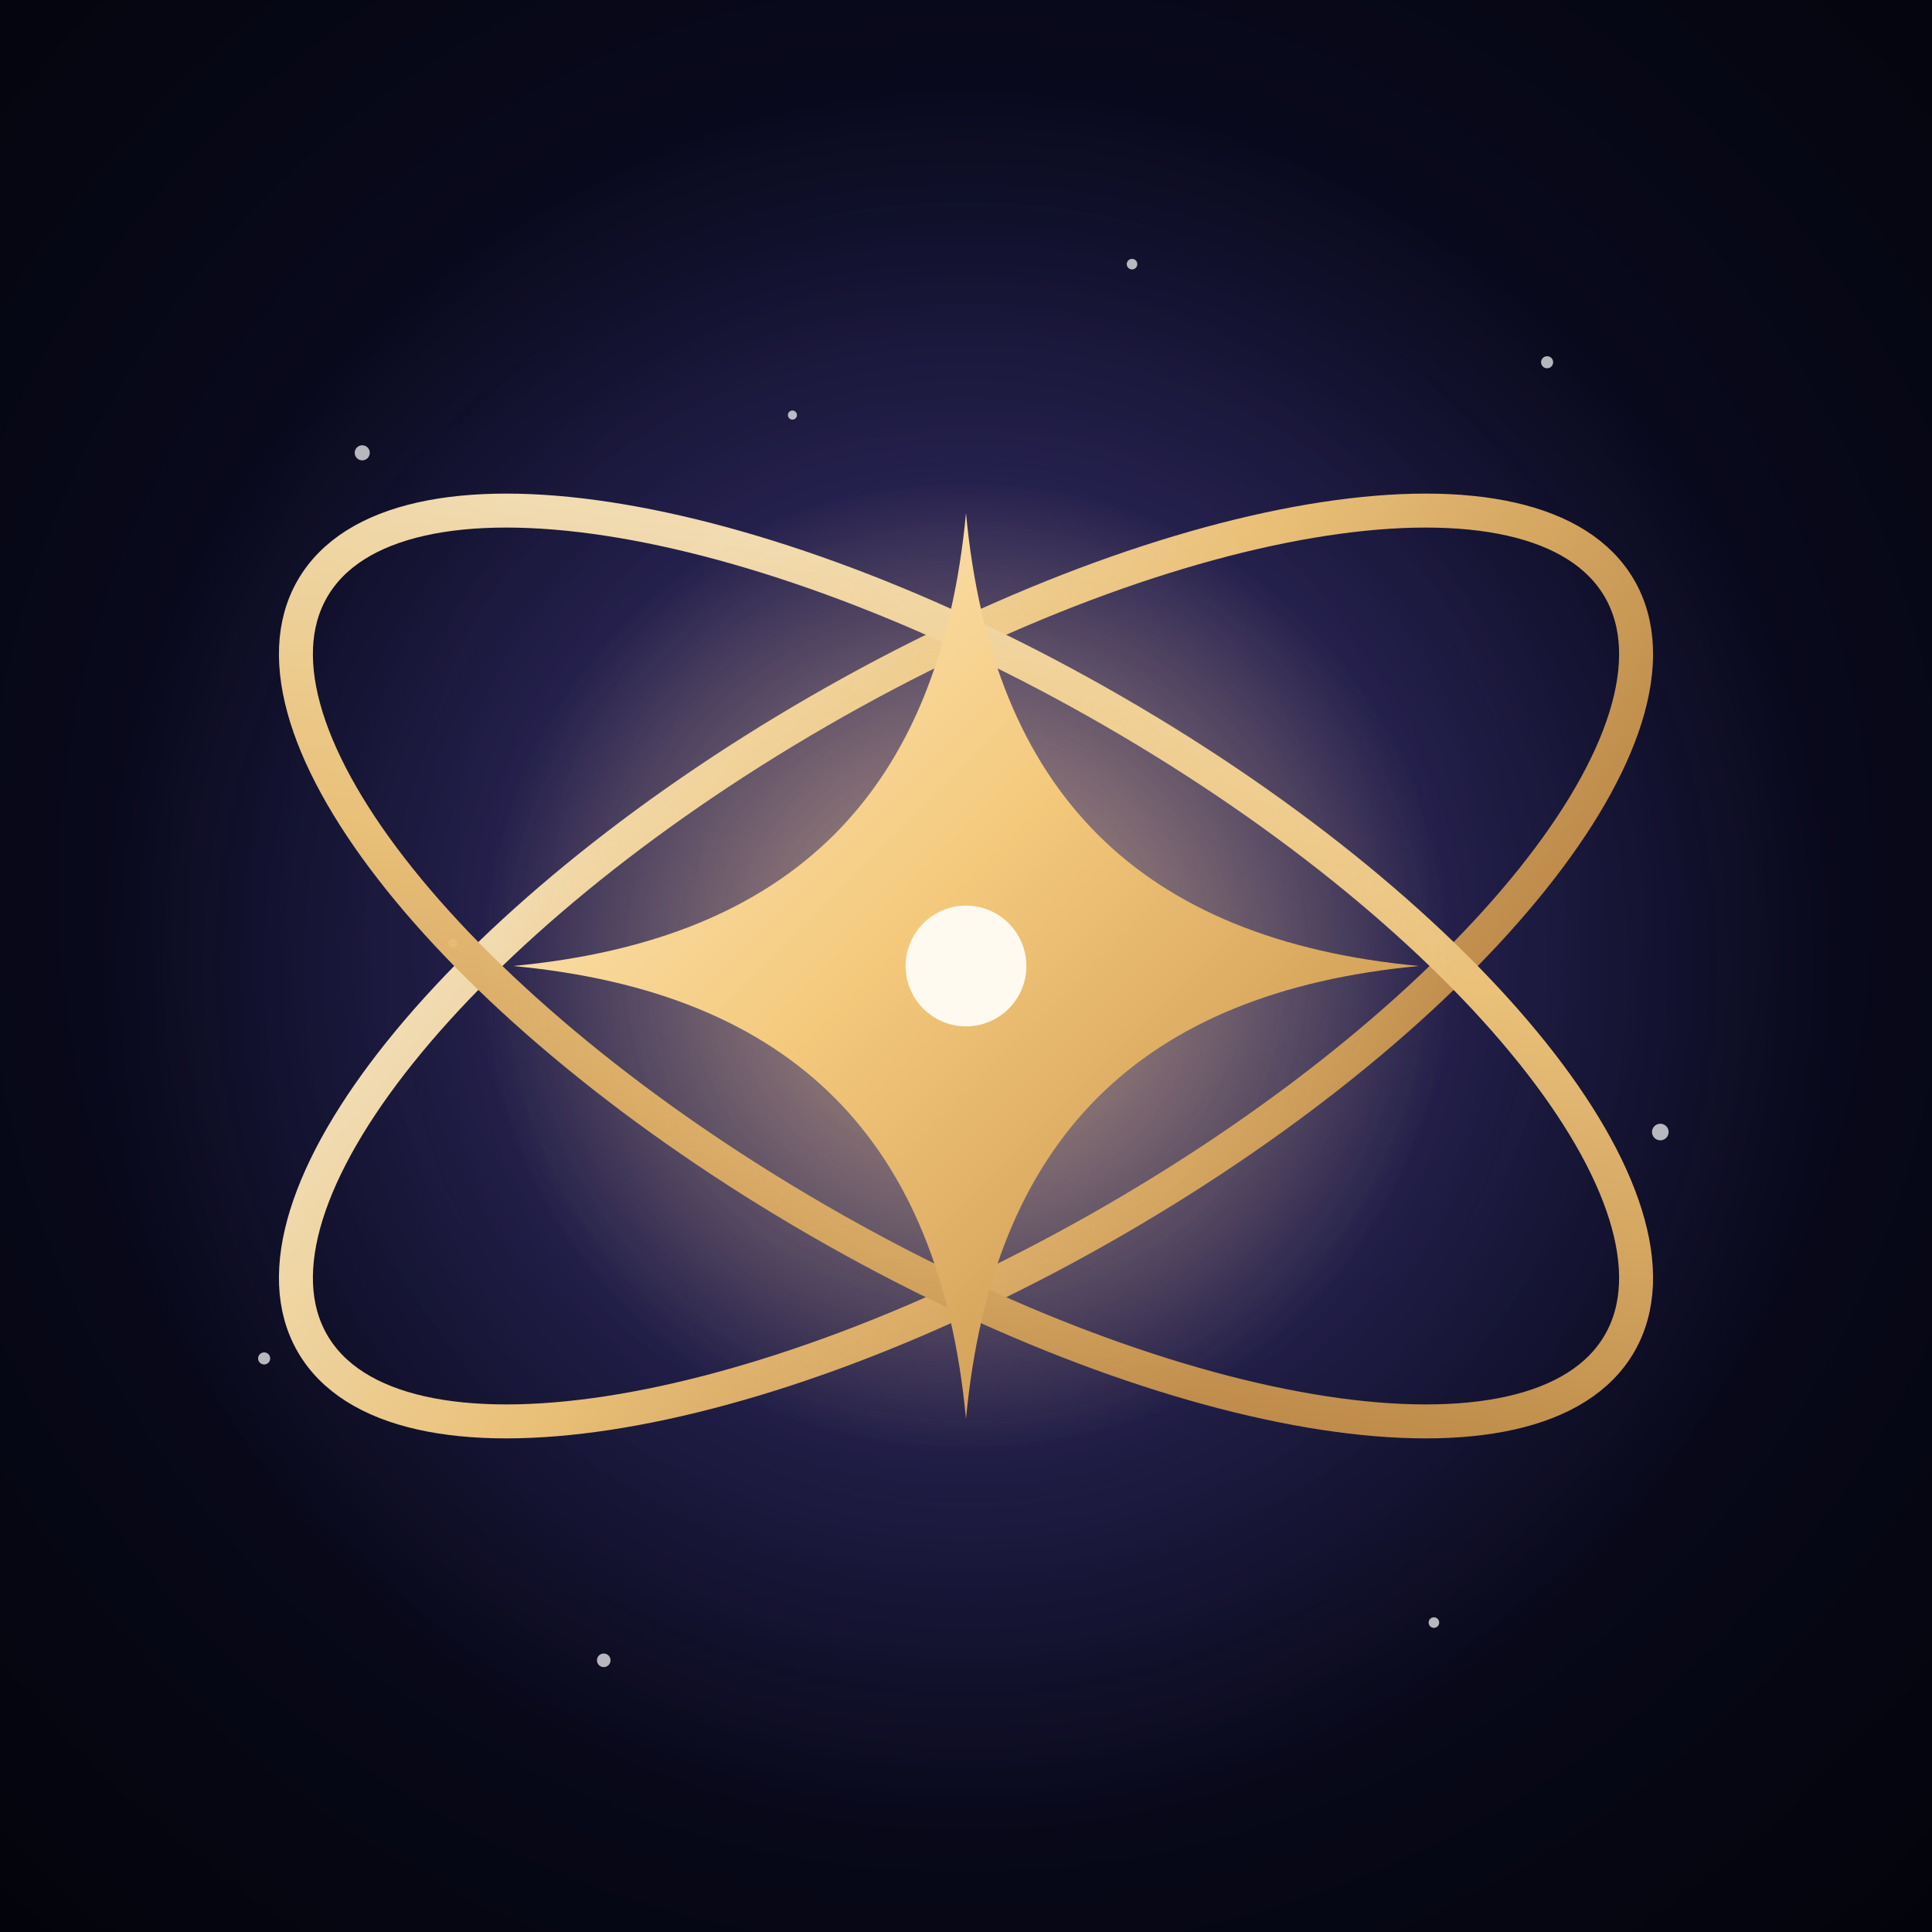
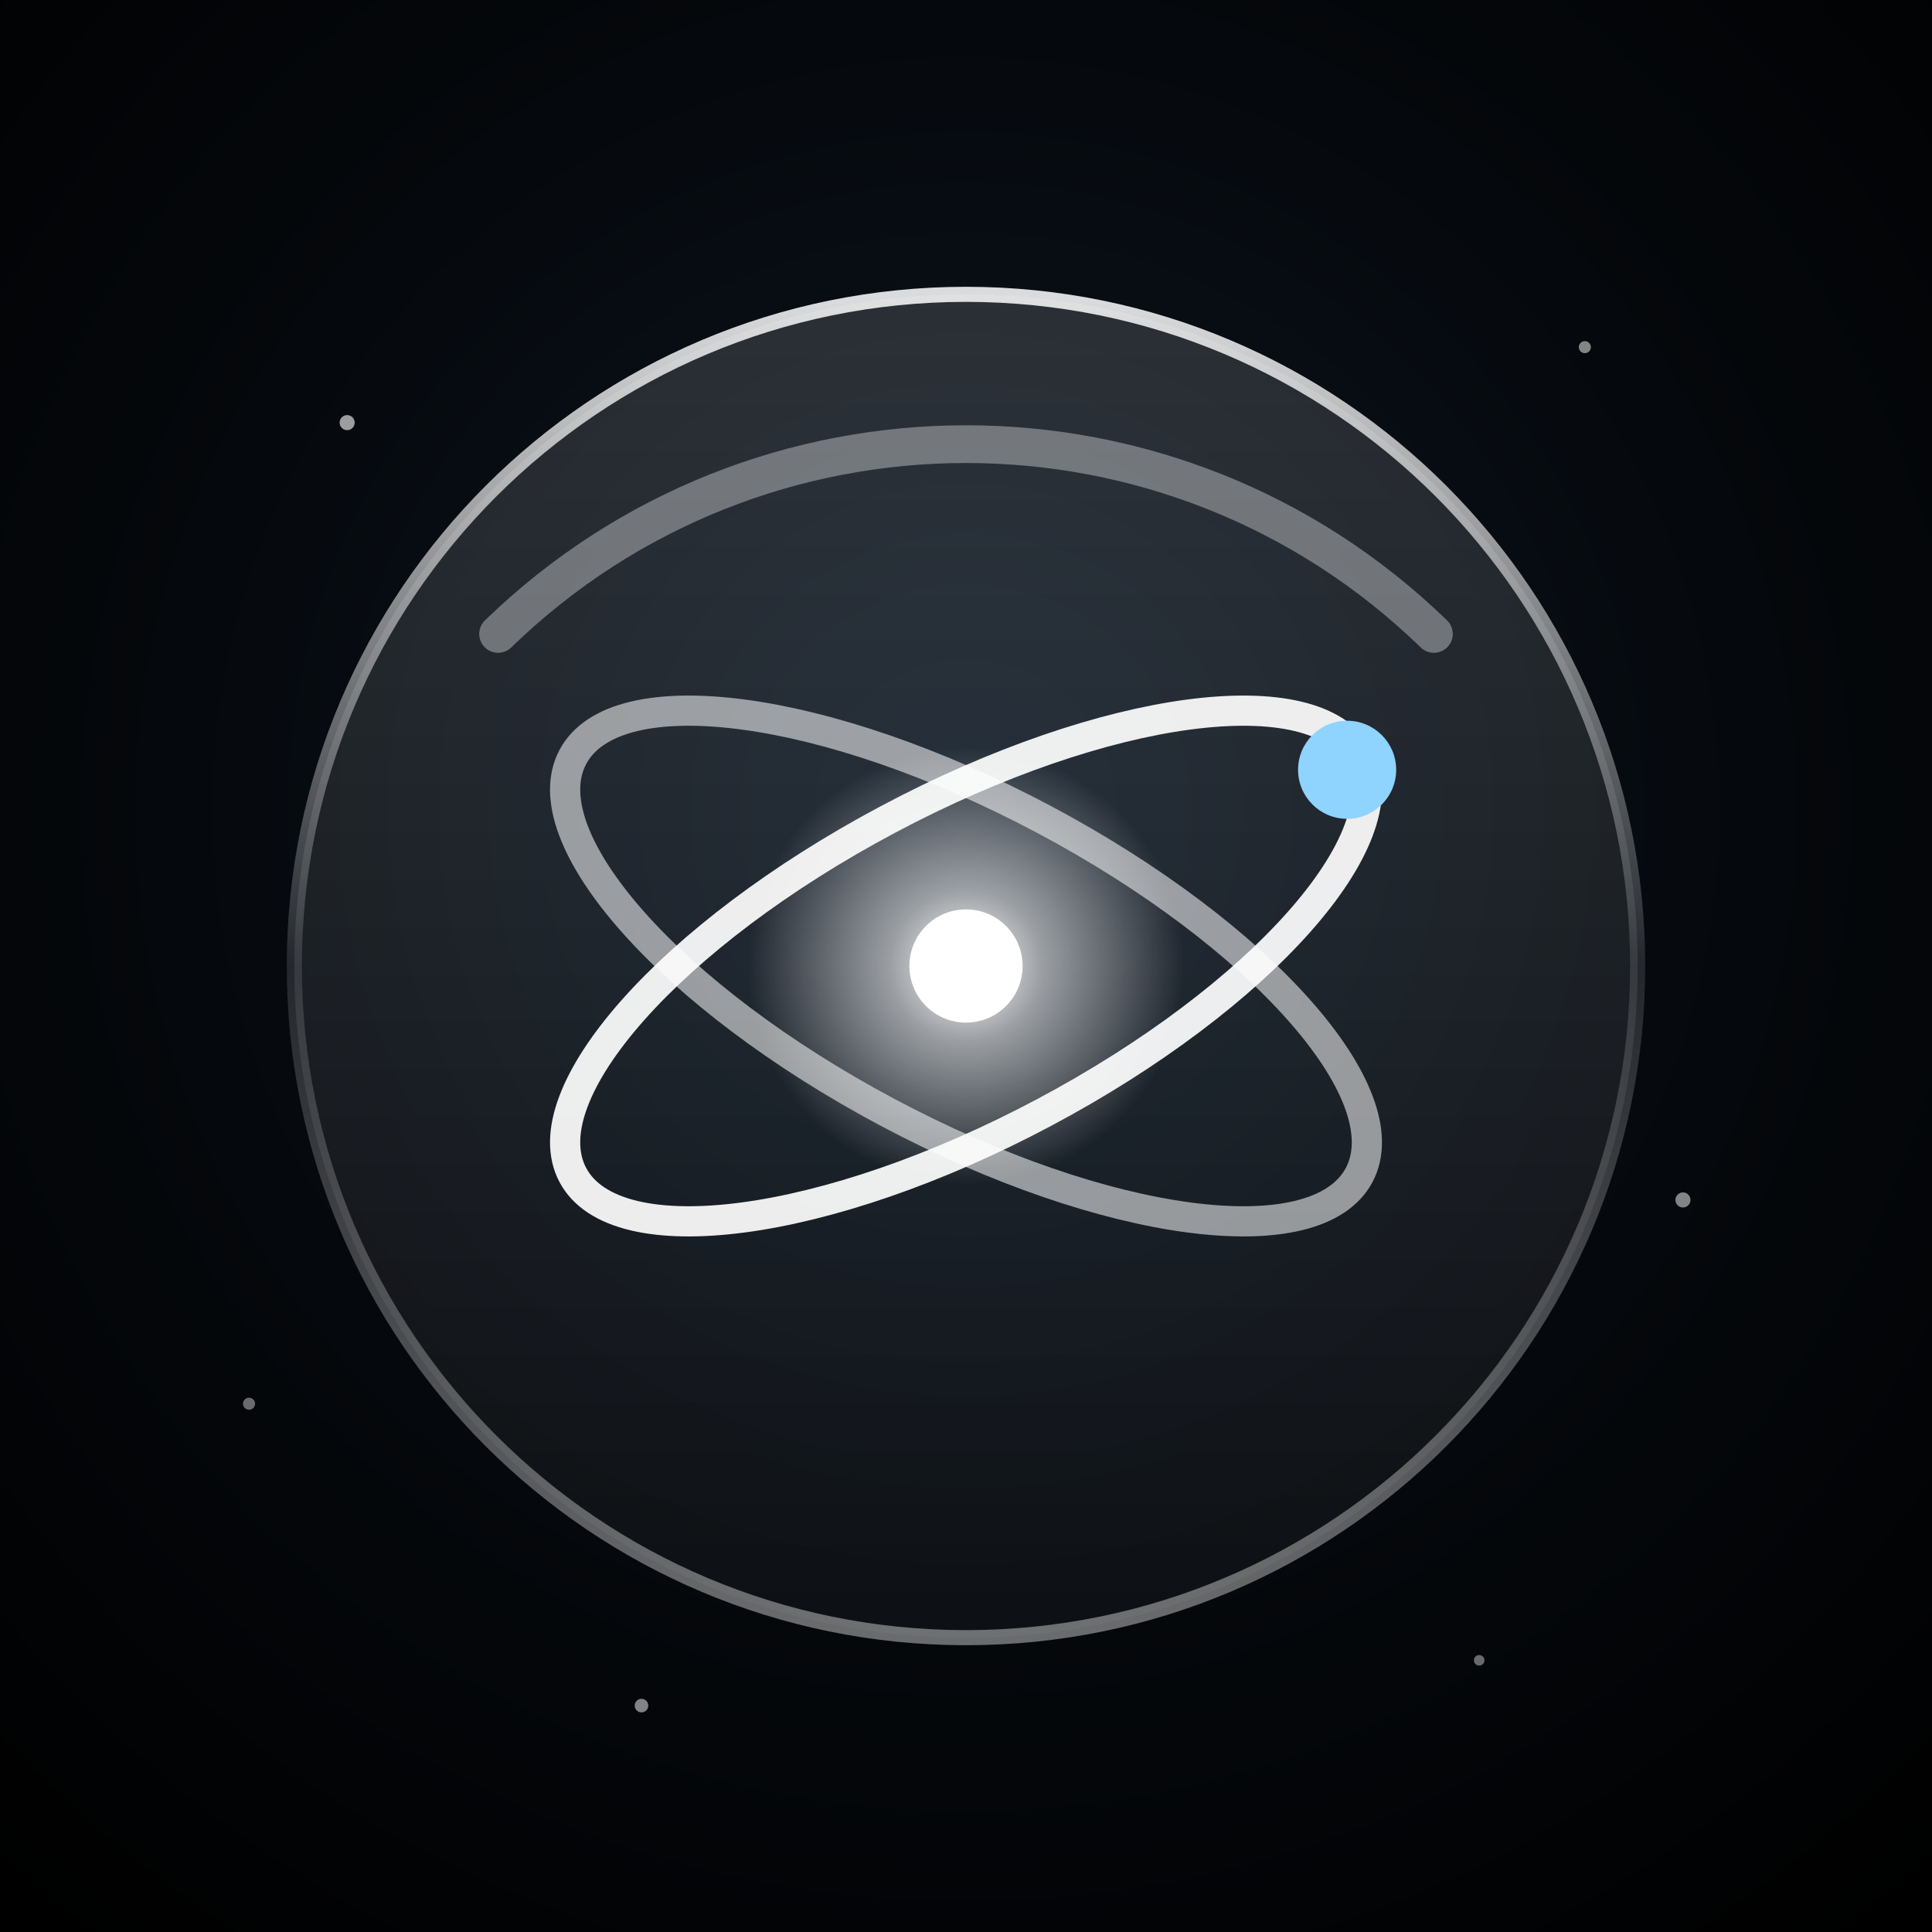
<svg xmlns="http://www.w3.org/2000/svg" viewBox="0 0 512 512">
  <defs>
-     <radialGradient id="bg" cx="50%" cy="46%" r="72%">
-       <stop offset="0" stop-color="#1d1840" />
-       <stop offset="0.45" stop-color="#0b0b22" />
-       <stop offset="1" stop-color="#03040b" />
+     <radialGradient id="bg" cx="50%" cy="42%" r="75%">
+       <stop offset="0" stop-color="#0d1824" />
+       <stop offset="0.55" stop-color="#05080c" />
+       <stop offset="1" stop-color="#000" />
    </radialGradient>
-     <linearGradient id="gold" x1="0" y1="0" x2="1" y2="1">
-       <stop offset="0" stop-color="#fff1cf" />
-       <stop offset="0.45" stop-color="#f4c97c" />
-       <stop offset="1" stop-color="#b9813d" />
+     <linearGradient id="rim" x1="0" y1="0" x2="0" y2="1">
+       <stop offset="0" stop-color="#fff" stop-opacity="0.85" />
+       <stop offset="0.5" stop-color="#fff" stop-opacity="0.12" />
+       <stop offset="1" stop-color="#fff" stop-opacity="0.4" />
    </linearGradient>
-     <radialGradient id="glow" cx="50%" cy="50%" r="50%">
-       <stop offset="0" stop-color="#fff6e0" stop-opacity="0.95" />
-       <stop offset="0.25" stop-color="#f4c97c" stop-opacity="0.5" />
-       <stop offset="1" stop-color="#f4c97c" stop-opacity="0" />
-     </radialGradient>
-     <radialGradient id="violet" cx="50%" cy="50%" r="50%">
-       <stop offset="0" stop-color="#8f7cff" stop-opacity="0.35" />
-       <stop offset="1" stop-color="#8f7cff" stop-opacity="0" />
+     <linearGradient id="glass" x1="0" y1="0" x2="0" y2="1">
+       <stop offset="0" stop-color="#fff" stop-opacity="0.14" />
+       <stop offset="1" stop-color="#fff" stop-opacity="0.03" />
+     </linearGradient>
+     <radialGradient id="core" cx="50%" cy="50%" r="50%">
+       <stop offset="0" stop-color="#fff" />
+       <stop offset="0.35" stop-color="#fff" stop-opacity="0.55" />
+       <stop offset="1" stop-color="#fff" stop-opacity="0" />
    </radialGradient>
  </defs>
  <rect width="512" height="512" fill="url(#bg)" />
-   <circle cx="256" cy="256" r="230" fill="url(#violet)" />
-   <g fill="#fff" opacity="0.7">
-     <circle cx="96" cy="120" r="2" />
-     <circle cx="410" cy="96" r="1.6" />
-     <circle cx="440" cy="300" r="2.2" />
-     <circle cx="70" cy="360" r="1.6" />
-     <circle cx="160" cy="440" r="1.8" />
-     <circle cx="380" cy="430" r="1.4" />
-     <circle cx="300" cy="70" r="1.4" />
-     <circle cx="210" cy="110" r="1.2" />
-     <circle cx="120" cy="250" r="1.2" />
+   <g fill="#fff">
+     <circle cx="92" cy="112" r="2" opacity="0.6" />
+     <circle cx="420" cy="92" r="1.6" opacity="0.5" />
+     <circle cx="446" cy="318" r="2" opacity="0.5" />
+     <circle cx="66" cy="372" r="1.6" opacity="0.4" />
+     <circle cx="170" cy="452" r="1.8" opacity="0.5" />
+     <circle cx="392" cy="440" r="1.4" opacity="0.4" />
  </g>
-   <g fill="none" stroke="url(#gold)" stroke-width="9" stroke-linecap="round" opacity="0.95">
-     <ellipse cx="256" cy="256" rx="200" ry="78" transform="rotate(-30 256 256)" />
-     <ellipse cx="256" cy="256" rx="200" ry="78" transform="rotate(30 256 256)" />
+   <circle cx="256" cy="256" r="178" fill="url(#glass)" />
+   <circle cx="256" cy="256" r="178" fill="none" stroke="url(#rim)" stroke-width="4" />
+   <path d="M132 168 A 178 178 0 0 1 380 168" fill="none" stroke="#fff" stroke-opacity="0.35" stroke-width="10" stroke-linecap="round" />
+   <g fill="none" stroke="#fff" stroke-linecap="round">
+     <ellipse cx="256" cy="256" rx="118" ry="44" transform="rotate(-28 256 256)" stroke-width="8" stroke-opacity="0.92" />
+     <ellipse cx="256" cy="256" rx="118" ry="44" transform="rotate(28 256 256)" stroke-width="8" stroke-opacity="0.55" />
  </g>
-   <circle cx="256" cy="256" r="130" fill="url(#glow)" />
-   <path d="M256 136 C 263 210, 302 249, 376 256 C 302 263, 263 302, 256 376 C 249 302, 210 263, 136 256 C 210 249, 249 210, 256 136 Z" fill="url(#gold)" />
-   <circle cx="256" cy="256" r="16" fill="#fffaf0" />
+   <circle cx="256" cy="256" r="58" fill="url(#core)" />
+   <circle cx="256" cy="256" r="15" fill="#fff" />
+   <circle cx="357" cy="204" r="13" fill="#8fd3ff" />
</svg>
